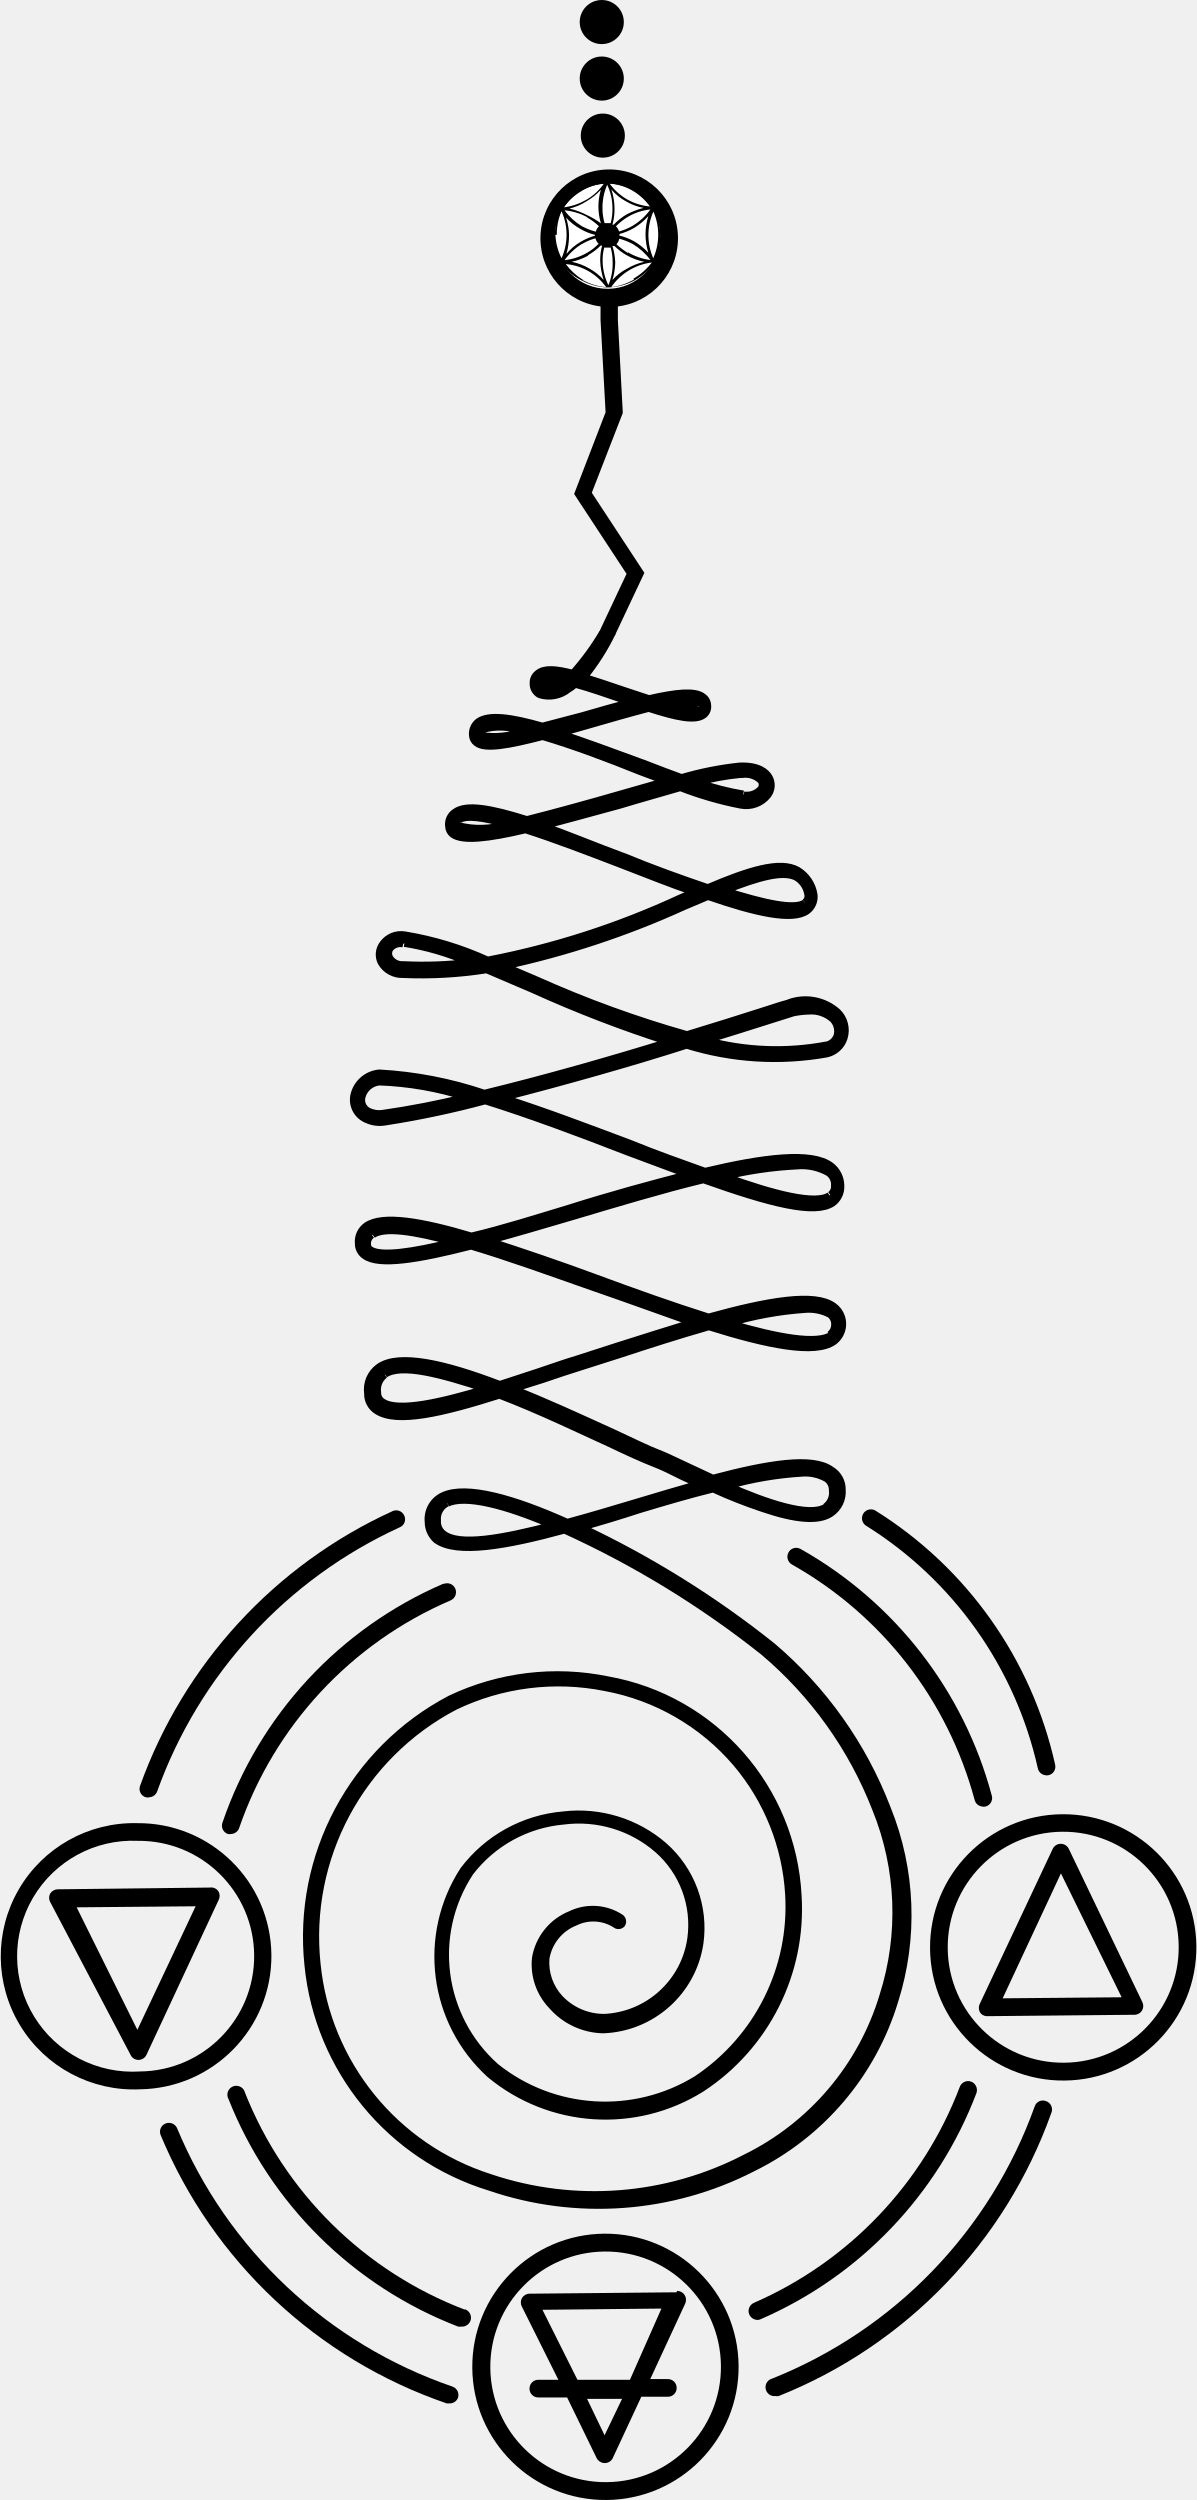
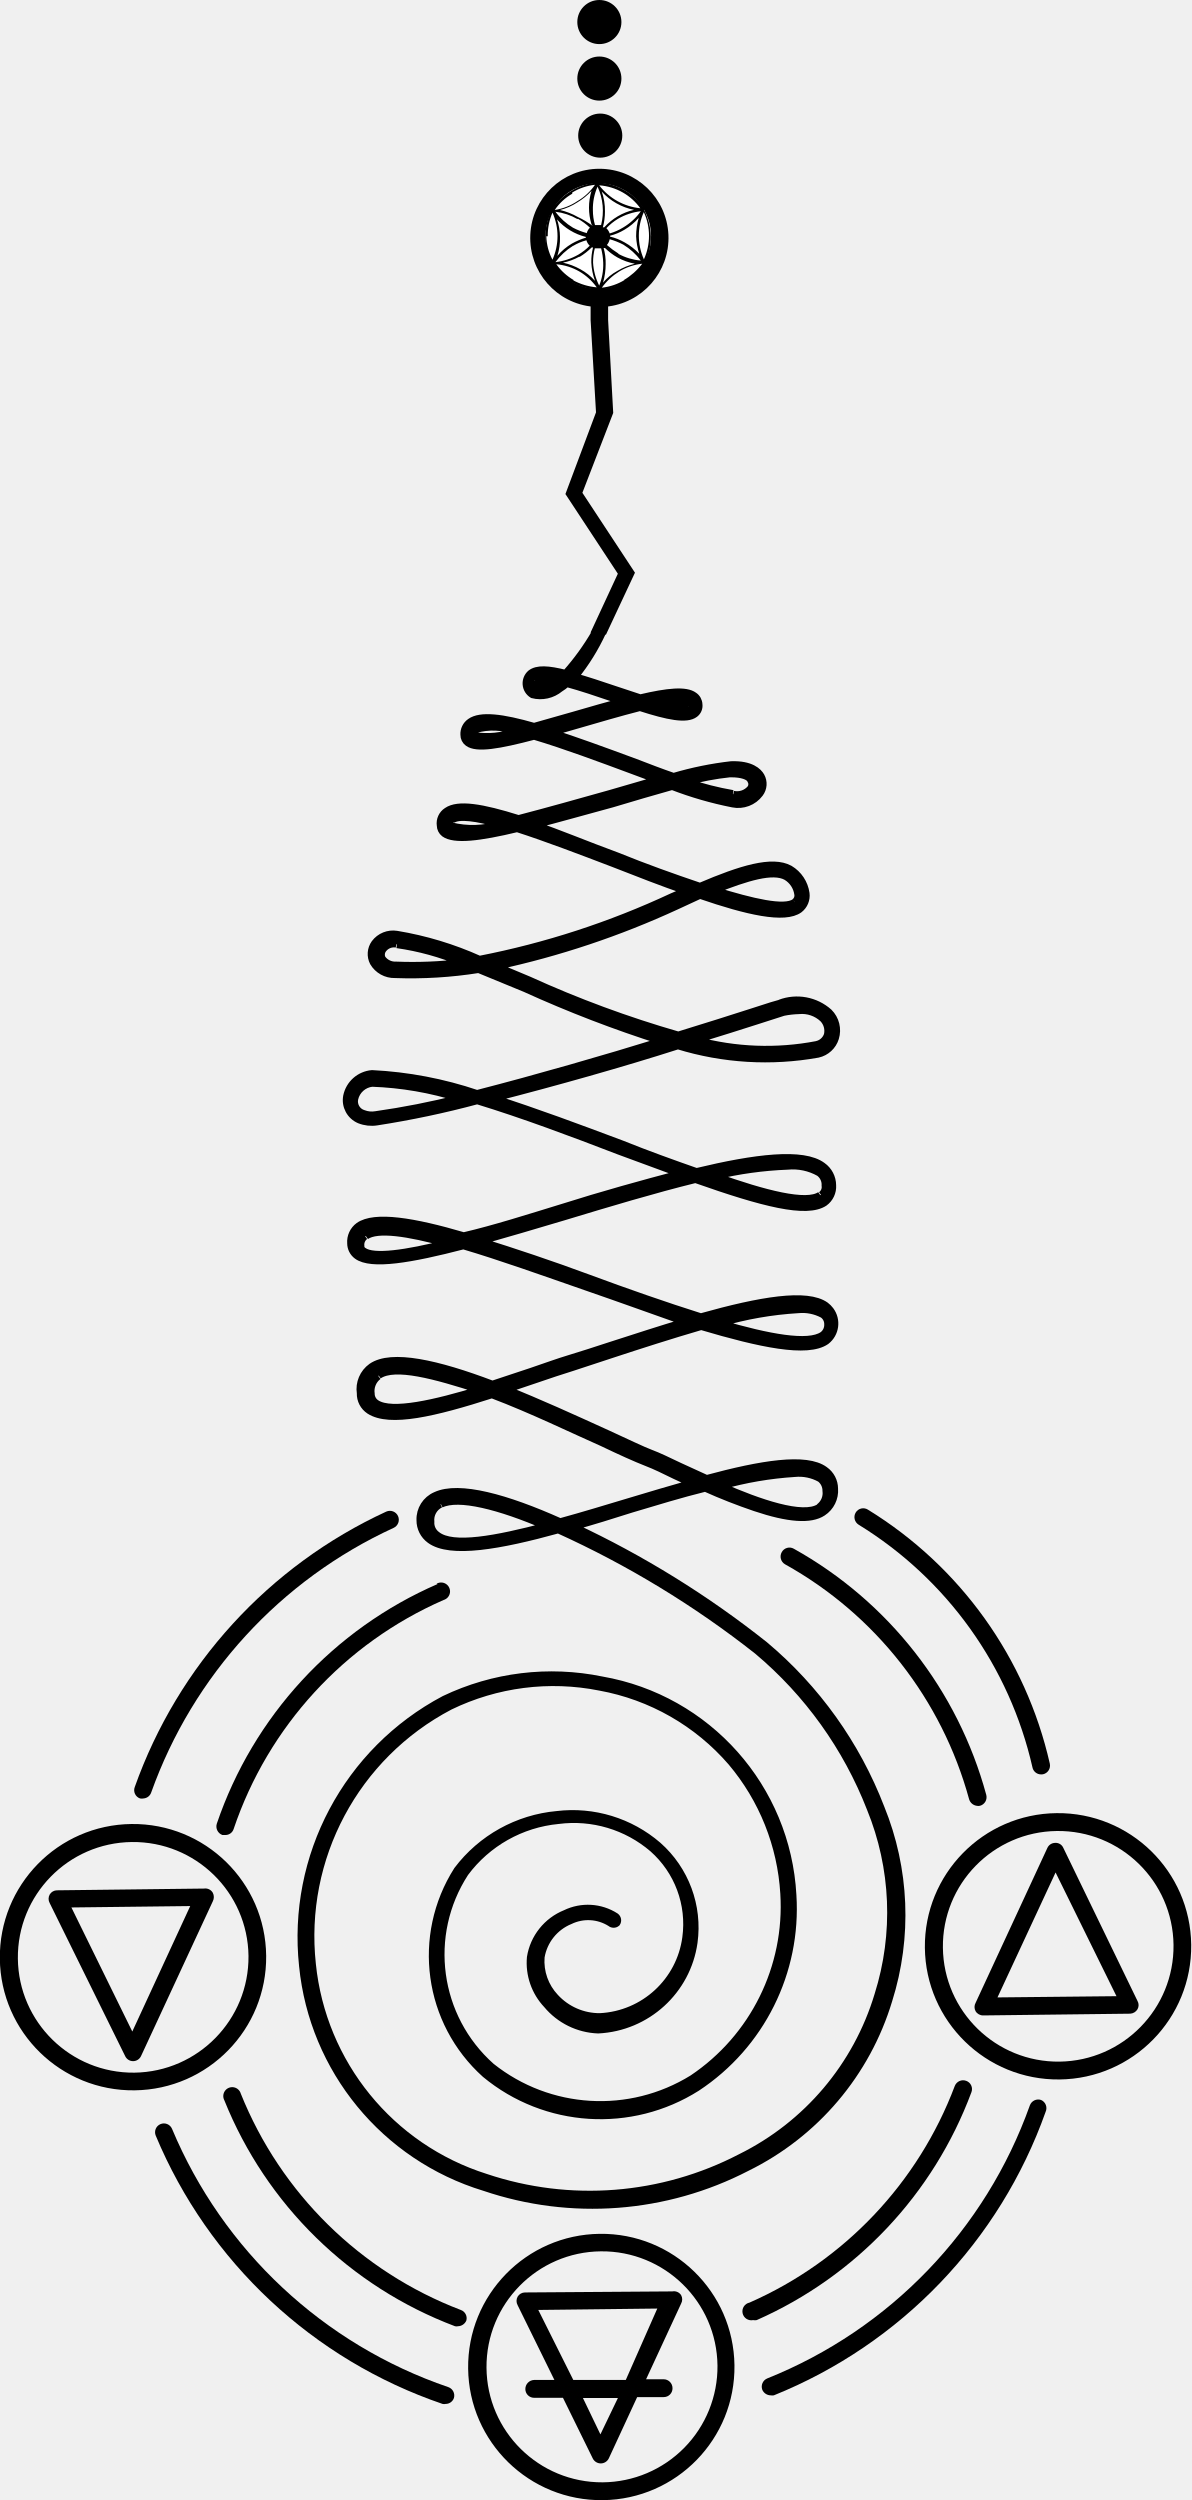
- <svg xmlns="http://www.w3.org/2000/svg" viewBox="0 0 68.37 142.87">
+ <svg xmlns="http://www.w3.org/2000/svg" viewBox="0 0 68.07 142.86">
  <defs>
    <style>.cls-1,.cls-2,.cls-3{stroke:#000;stroke-miterlimit:10;}.cls-1{stroke-width:0.34px;}.cls-2{fill:#fff;stroke-width:0.25px;}.cls-3{stroke-width:0.4px;}</style>
  </defs>
  <g id="Layer_2" data-name="Layer 2">
    <g id="Dream_Catcher" data-name="Dream Catcher">
-       <path d="M25.86,136.39A26.3,26.3,0,0,1,10.11,121.6a.51.51,0,0,0-.94.39,27.28,27.28,0,0,0,16.36,15.36l.17,0a.5.5,0,0,0,.48-.34A.51.51,0,0,0,25.86,136.39Z" />
-       <path d="M59.77,120.07a.49.49,0,0,0-.64.31,26.29,26.29,0,0,1-15,15.55.51.51,0,0,0,.19,1,.39.39,0,0,0,.18,0,27.27,27.27,0,0,0,15.57-16.15A.51.51,0,0,0,59.77,120.07Z" />
-       <path d="M8.33,102.71a.39.39,0,0,0,.21,0,.51.51,0,0,0,.44-.33A26.41,26.41,0,0,1,22.85,87.28a.49.49,0,0,0,.25-.67.5.5,0,0,0-.67-.25A27.44,27.44,0,0,0,8,102.07.5.5,0,0,0,8.33,102.71Z" />
-       <path d="M26.58,132A21.93,21.93,0,0,1,14,119.59a.51.51,0,1,0-.94.37,23,23,0,0,0,13.12,13,.57.57,0,0,0,.18,0,.51.51,0,0,0,.18-1Z" />
-       <path d="M55.8,119.62a.52.52,0,0,0-.3-.66.51.51,0,0,0-.65.3A22,22,0,0,1,43.09,131.6a.51.51,0,0,0-.27.67.53.53,0,0,0,.47.31.46.46,0,0,0,.2-.05A23,23,0,0,0,55.8,119.62Z" />
-       <path d="M55.7,102.87a.5.5,0,0,0,.43.37.41.41,0,0,0,.19,0,.5.5,0,0,0,.36-.62,23,23,0,0,0-10.93-14.1.5.5,0,0,0-.69.2.51.51,0,0,0,.2.69A22,22,0,0,1,55.7,102.87Z" />
-       <path d="M25.35,90.5a22.93,22.93,0,0,0-12.64,13.67.5.5,0,0,0,.32.64.47.47,0,0,0,.17,0,.51.51,0,0,0,.47-.35,21.92,21.92,0,0,1,12.08-13,.51.51,0,0,0-.4-.94Z" />
-       <path d="M15.51,111.72a7.61,7.61,0,0,0-7.68-7.53A7.61,7.61,0,1,0,8,119.4,7.62,7.62,0,0,0,15.51,111.72ZM8,118.38a6.6,6.6,0,1,1-.13-13.18A6.59,6.59,0,1,1,8,118.38Z" />
-       <path d="M12,107.87l-8.7.1a.52.52,0,0,0-.43.24.5.5,0,0,0,0,.49l4.59,8.73a.5.5,0,0,0,.46.29.51.51,0,0,0,.45-.29l4.12-8.84a.51.51,0,0,0,0-.49A.49.49,0,0,0,12,107.87ZM7.85,116,4.38,109l6.8-.06Z" />
-       <path d="M60.7,103.68a7.61,7.61,0,1,0,7.67,7.53A7.61,7.61,0,0,0,60.7,103.68Zm.13,14.2a6.6,6.6,0,1,1,6.53-6.66A6.6,6.6,0,0,1,60.83,117.88Z" />
-       <path d="M61.08,105.66a.51.51,0,0,0-.92,0L56,114.5a.51.51,0,0,0,0,.49.47.47,0,0,0,.43.23l8.4-.08a.5.5,0,0,0,.45-.73ZM57.3,114.2l3.33-7.14,3.47,7.08Z" />
-       <path d="M34.54,127.65a7.61,7.61,0,1,0,7.67,7.54A7.62,7.62,0,0,0,34.54,127.65Zm.13,14.2a6.59,6.59,0,1,1,6.53-6.65A6.59,6.59,0,0,1,34.67,141.85Z" />
-       <path d="M38.67,131l-8.4.08a.5.5,0,0,0-.45.73L31.91,136H30.76a.5.5,0,0,0-.5.51.5.5,0,0,0,.51.5h1.64l1.69,3.47a.53.53,0,0,0,.46.28.5.5,0,0,0,.46-.29l1.63-3.5,1.52,0a.5.5,0,0,0,.5-.51.5.5,0,0,0-.51-.5h-1l2-4.32a.51.51,0,0,0-.47-.72Zm-4.12,8.17-1-2.08,2,0ZM36,136l-3,0-2-4,6.8-.07Z" />
-       <path class="cls-1" d="M35,36.21l1.63-3.46-3-4.57,1.79-4.61-.28-5.28v-.93a3.76,3.76,0,1,0-.65,0v.93l.29,5.3L33,28.21l3,4.57-1.62,3.44" />
-       <path class="cls-2" d="M31.59,13.53a3.13,3.13,0,1,1,3.17,3.1,3.14,3.14,0,0,1-3.17-3.1h0" />
-       <circle cx="34.39" cy="1.26" r="1.26" />
-       <circle cx="34.39" cy="4.49" r="1.26" />
-       <circle cx="34.45" cy="7.75" r="1.26" />
-       <path class="cls-3" d="M34.43,36.17a14.55,14.55,0,0,1-1.69,2.31c-1-.26-1.63-.3-2,0a.66.66,0,0,0-.27.57.7.7,0,0,0,.37.65,1.77,1.77,0,0,0,1.64-.31,2.19,2.19,0,0,0,.39-.29c.81.22,1.76.55,2.55.82l.63.21c-.82.21-1.73.47-2.76.77L31,41.5c-1.81-.52-3.06-.68-3.66-.26A.87.87,0,0,0,27,42a.57.57,0,0,0,.24.46c.48.37,1.77.15,3.77-.37,1.73.51,3.81,1.29,5.56,2l1.48.55-2.73.78c-1.63.47-3.55,1-5.21,1.42-2.09-.66-3.45-.89-4.09-.44a.83.83,0,0,0-.38.83.6.6,0,0,0,.23.45c.56.41,2,.25,4.16-.26,1.66.53,3.64,1.29,5.49,2,1.43.55,2.84,1.12,4.14,1.56l-.79.34a47.43,47.43,0,0,1-11,3.55,18.74,18.74,0,0,0-4.73-1.44,1.28,1.28,0,0,0-1.26.51,1,1,0,0,0-.1,1.06,1.38,1.38,0,0,0,1.24.69,24,24,0,0,0,4.79-.27l2.62,1.12a70.77,70.77,0,0,0,7.79,3c-3.22,1-7.12,2.11-10.54,2.94a22.59,22.59,0,0,0-6-1.16h0a1.64,1.64,0,0,0-1.46,1.29A1.23,1.23,0,0,0,21,64a1.76,1.76,0,0,0,1,.12,53.53,53.53,0,0,0,5.73-1.21c2.59.81,5.45,1.88,8.07,2.9l3.52,1.31c-2.13.55-4.48,1.19-6.78,1.92-1.86.56-3.83,1.19-5.6,1.6-2.85-.85-5.08-1.23-6-.59a1.11,1.11,0,0,0-.46,1,.84.84,0,0,0,.36.71c.81.6,3.08.22,6.08-.55,2.15.64,4.6,1.53,7,2.37,2,.69,3.89,1.38,5.65,2-1.35.41-2.79.87-4.31,1.35l-2.29.74c-.68.2-1.37.45-2.18.72l-2.23.73c-3.13-1.2-5.76-1.8-6.9-1a1.58,1.58,0,0,0-.65,1.51,1.14,1.14,0,0,0,.53,1c1.15.74,3.72.14,7-.9,2.31.88,4.61,2,6.31,2.77,1,.48,1.93.9,2.5,1.12s1,.44,1.64.76l.94.43c-1.14.32-2.38.69-3.61,1.06s-2.61.78-3.9,1.13c-3.05-1.37-5.76-2.14-7.09-1.53a1.48,1.48,0,0,0-.86,1.49A1.38,1.38,0,0,0,24.93,88c1.16.85,4,.35,7.33-.56a54.83,54.83,0,0,1,11.36,6.95,22.32,22.32,0,0,1,6.43,9,15.69,15.69,0,0,1,.41,10.66,15.2,15.2,0,0,1-7.87,9.27A18.72,18.72,0,0,1,28,124.44a14.29,14.29,0,0,1-9.88-12.2A14.85,14.85,0,0,1,26,97.52a13.65,13.65,0,0,1,8.58-1.08,12.93,12.93,0,0,1,7.49,4.32,12.74,12.74,0,0,1,3,7.51,11.84,11.84,0,0,1-5.25,10.55,10,10,0,0,1-11.49-.71A8.57,8.57,0,0,1,26.87,107a7.55,7.55,0,0,1,5.33-2.93,6.87,6.87,0,0,1,5.39,1.63,5.73,5.73,0,0,1,1.89,5.08,5.24,5.24,0,0,1-4.92,4.51A3.47,3.47,0,0,1,32,114.21a3,3,0,0,1-.8-2.29,2.69,2.69,0,0,1,1.67-2.07,2.36,2.36,0,0,1,2.29.12.27.27,0,0,0,.37,0,.27.27,0,0,0-.06-.38,2.91,2.91,0,0,0-2.87-.18,3.27,3.27,0,0,0-2,2.5,3.42,3.42,0,0,0,.93,2.71A4,4,0,0,0,34.47,116h0A5.81,5.81,0,0,0,40,111.05a6.27,6.27,0,0,0-2.05-5.56,7.45,7.45,0,0,0-5.76-1.77,8,8,0,0,0-5.71,3.16A9.1,9.1,0,0,0,28,118.55a10.34,10.34,0,0,0,12.1.8,12.25,12.25,0,0,0,5.51-11A13.22,13.22,0,0,0,34.73,96a14.26,14.26,0,0,0-9,1.09,15.37,15.37,0,0,0-8.13,15.22A14.79,14.79,0,0,0,28,125a19.26,19.26,0,0,0,15-1.09,15.73,15.73,0,0,0,8.13-9.55,16.24,16.24,0,0,0-.42-11,22.92,22.92,0,0,0-6.58-9.29,55.14,55.14,0,0,0-10.91-6.79c1.07-.3,2.18-.63,3.3-1,1.4-.42,2.85-.85,4.23-1.19a27.92,27.92,0,0,0,2.84,1.12c1.9.65,3.18.74,3.87.29a1.49,1.49,0,0,0,.67-1.37A1.29,1.29,0,0,0,47.5,84c-1.07-.78-3.63-.35-6.76.48l-1.52-.71c-.67-.31-1.25-.6-1.66-.75s-1.46-.65-2.48-1.13c-2-.91-3.92-1.8-5.77-2.52L31,78.84c.79-.27,1.53-.52,2.15-.71l2.29-.73c1.52-.5,3.32-1.08,5.07-1.58,3.38,1.06,6.07,1.6,7.14.85a1.26,1.26,0,0,0,.25-1.77,1.33,1.33,0,0,0-.27-.26c-1.06-.77-3.71-.32-7.14.63-2-.63-4.28-1.44-6.41-2.23s-4.29-1.52-6.18-2.13c1.47-.4,3.08-.87,4.77-1.37,2.52-.75,5.17-1.55,7.53-2.12,3.88,1.38,6.35,2,7.37,1.34a1.15,1.15,0,0,0,.48-1,1.44,1.44,0,0,0-.57-1.14c-1.09-.82-3.82-.48-7.19.32-1.37-.49-2.82-1-4.26-1.59-2.4-.9-4.94-1.87-7.32-2.62,3.52-.9,7.41-2,10.53-3a16.94,16.94,0,0,0,8,.5,1.35,1.35,0,0,0,1-.92,1.46,1.46,0,0,0-.37-1.47,2.75,2.75,0,0,0-2.8-.53h0c-.07,0-2.48.81-5.81,1.82A63,63,0,0,1,30.66,56l-1.85-.79a50.59,50.59,0,0,0,10.3-3.41l1.35-.57c2.69.93,4.84,1.43,5.67.82a1,1,0,0,0,.39-.92h0a2,2,0,0,0-.94-1.4c-1-.56-2.79,0-5.13,1-1.53-.52-3.18-1.11-4.7-1.74-1.83-.67-3.38-1.34-4.73-1.79,1.29-.33,2.76-.74,4.42-1.19,1.15-.35,2.39-.69,3.44-1a20,20,0,0,0,3.45,1,1.58,1.58,0,0,0,1.56-.58.93.93,0,0,0,.07-1c-.15-.27-.57-.7-1.7-.65a18.66,18.66,0,0,0-3.31.66c-.69-.25-1.42-.53-2.17-.82-1.84-.68-3.46-1.27-4.8-1.71l1.52-.43c1.14-.33,2.42-.7,3.57-1,1.61.52,2.67.74,3.14.38a.59.59,0,0,0,.23-.55.63.63,0,0,0-.28-.5c-.46-.34-1.5-.24-3.07.12l-1.42-.47c-.88-.3-1.65-.56-2.3-.75A13,13,0,0,0,35,36.15m4.87,4.24c-.2.16-.89,0-1.71-.19a6.33,6.33,0,0,1,1.15-.13,1,1,0,0,1,.58.12.1.1,0,0,1,.06.09v.1m2.53,5a16.78,16.78,0,0,1-2.62-.67,14.25,14.25,0,0,1,2.43-.45h.12a1.27,1.27,0,0,1,1.09.36.45.45,0,0,1,0,.45,1.07,1.07,0,0,1-1,.36m3.5,6.16c-.59.43-2.41,0-4.6-.69,1.88-.74,3.34-1.18,4.12-.76a1.39,1.39,0,0,1,.65,1,.45.45,0,0,1-.17.43m1.23,8.15a15.42,15.42,0,0,1-6.89-.27c2.8-.86,4.78-1.51,5-1.57a5.16,5.16,0,0,1,.88-.1,1.83,1.83,0,0,1,1.38.47,1,1,0,0,1,.24.93.83.83,0,0,1-.62.55m.19,8.59c-.78.54-3.15-.06-6-1.09a22.12,22.12,0,0,1,4.13-.6,3.09,3.09,0,0,1,1.81.39.82.82,0,0,1,.34.73.6.6,0,0,1-.24.54m.08,8c-.83.56-3.08.15-5.87-.67A20,20,0,0,1,46,74.83a2.59,2.59,0,0,1,1.42.28.69.69,0,0,1,.28.56.72.72,0,0,1-.29.61m-.22,9.85c-.94.6-3.45-.27-5.6-1.22a19.87,19.87,0,0,1,4.19-.72,2.47,2.47,0,0,1,1.46.31.79.79,0,0,1,.33.68,1,1,0,0,1-.39.93m-21.61-.2c1-.49,3.33.1,6,1.26-2.85.74-5.33,1.2-6.23.49A.87.87,0,0,1,25,86.9a1,1,0,0,1,.55-1M22,78.54c.94-.63,3.23,0,5.75.83-2.48.75-5,1.34-5.88.75a.61.61,0,0,1-.29-.55,1.06,1.06,0,0,1,.41-1m-.69-8c.65-.47,2.39-.2,4.59.41-2.29.57-4.17.85-4.74.43a.36.36,0,0,1-.15-.3.62.62,0,0,1,.25-.54m.4-8.74a18.47,18.47,0,0,1,5,.87,48.78,48.78,0,0,1-4.79.93,1.36,1.36,0,0,1-.69-.08.72.72,0,0,1-.49-.84,1.14,1.14,0,0,1,1-.88h0m1.43-7.92A15.27,15.27,0,0,1,26.82,55a22.48,22.48,0,0,1-3.76.13.84.84,0,0,1-.78-.38.53.53,0,0,1,0-.53.76.76,0,0,1,.76-.28m3.21-7.09c.38-.27,1.39-.13,2.71.25a5,5,0,0,1-2.78.08.11.11,0,0,1-.06-.1.3.3,0,0,1,.13-.3m1.33-5.09a3.56,3.56,0,0,1,2.3.11,4.74,4.74,0,0,1-2.39.23h0a.33.33,0,0,1,.14-.3m3.41-2.8a1.68,1.68,0,0,1,1.15,0h0a1.31,1.31,0,0,1-1.14.28A.17.17,0,0,1,31,39v-.13" />
-       <path d="M37.38,11.84h0a3.25,3.25,0,0,0-1.16-1.08,3.34,3.34,0,0,0-1.52-.43h0a3.47,3.47,0,0,0-1.5.47,3.36,3.36,0,0,0-1.14,1.11h0a3.59,3.59,0,0,0-.35,1.55A3.52,3.52,0,0,0,32,15h0A3.6,3.6,0,0,0,33.19,16a3.41,3.41,0,0,0,1.52.43h0a3.47,3.47,0,0,0,1.55-.4A3.56,3.56,0,0,0,37.4,15h0a3.49,3.49,0,0,0,.34-1.53,3.61,3.61,0,0,0-.38-1.54Zm-1.24-.95a3.22,3.22,0,0,1,1,.91,3.19,3.19,0,0,1-1.31-.41,3.22,3.22,0,0,1-1-.91A3.19,3.19,0,0,1,36.14,10.89Zm-.73,2.48a3.46,3.46,0,0,0,.82-.34,3.58,3.58,0,0,0,.82-.68,3.49,3.49,0,0,0,0,2.09,3.55,3.55,0,0,0-.83-.66,3.48,3.48,0,0,0-.83-.32Zm.75-.47a3.39,3.39,0,0,1-.78.33.71.71,0,0,0-.18-.3,3.48,3.48,0,0,1,.67-.53,3.17,3.17,0,0,1,1.3-.43A3.45,3.45,0,0,1,36.16,12.9Zm-1.22-2.07a2.89,2.89,0,0,0,.84.68,3,3,0,0,0,1,.37,4.43,4.43,0,0,0-1,.39,3.55,3.55,0,0,0-.71.57H35a3.35,3.35,0,0,0,.12-.89A3.55,3.55,0,0,0,34.94,10.83Zm.1,3.23h.08a3,3,0,0,0,.7.53,3.26,3.26,0,0,0,1,.37,3.55,3.55,0,0,0-1,.4A2.94,2.94,0,0,0,35,16,3.75,3.75,0,0,0,35.16,15,3.57,3.57,0,0,0,35,14.06Zm-.34-3.5A3.12,3.12,0,0,1,35,11.9a3,3,0,0,1-.1.85h-.35a3,3,0,0,1-.12-.84A3.26,3.26,0,0,1,34.7,10.56ZM34,13.47a3.32,3.32,0,0,0-.8.34,3,3,0,0,0-.83.7,3.89,3.89,0,0,0,.15-1.07,3.29,3.29,0,0,0-.17-1,3.27,3.27,0,0,0,.83.65,3.07,3.07,0,0,0,.82.33Zm-.73.47a3,3,0,0,1,.76-.32.61.61,0,0,0,.18.31,2.93,2.93,0,0,1-.65.51,3.33,3.33,0,0,1-1.3.43,3.35,3.35,0,0,1,1-.93Zm.36.63a3.35,3.35,0,0,0,.7-.54h.08a3.12,3.12,0,0,0-.11.86A3.79,3.79,0,0,0,34.5,16a3.1,3.1,0,0,0-.83-.66,3.28,3.28,0,0,0-1-.38,3.4,3.4,0,0,0,.92-.34Zm.76-1.77h0a4.56,4.56,0,0,0-.85-.51,4.2,4.2,0,0,0-1-.37,3.18,3.18,0,0,0,1-.43,3.35,3.35,0,0,0,.8-.65,3.31,3.31,0,0,0,0,1.92Zm-1.17-1.88a3.19,3.19,0,0,1,1.3-.44,3.1,3.1,0,0,1-1,.93,3.47,3.47,0,0,1-1.29.44,3,3,0,0,1,1-.93Zm.32,1.5a3.42,3.42,0,0,1,.69.51.65.65,0,0,0-.18.31,3.61,3.61,0,0,1-.79-.31,3.41,3.41,0,0,1-1-.91A3.29,3.29,0,0,1,33.57,12.42Zm-1.72,1a3.26,3.26,0,0,1,.27-1.35,3.28,3.28,0,0,1,0,2.69,3.33,3.33,0,0,1-.35-1.34ZM33.33,16a3.45,3.45,0,0,1-1-.91,3.19,3.19,0,0,1,1.31.41,3.22,3.22,0,0,1,1,.91A3.37,3.37,0,0,1,33.29,16Zm1.45.32a3.17,3.17,0,0,1-.34-1.35,2.83,2.83,0,0,1,.09-.82h.37a3.1,3.1,0,0,1,.11.81,3.16,3.16,0,0,1-.25,1.36Zm1.46-.35a3.39,3.39,0,0,1-1.31.44A3.3,3.3,0,0,1,37.25,15a3.49,3.49,0,0,1-1.06.93Zm-.35-1.51a4.09,4.09,0,0,1-.66-.5.65.65,0,0,0,.16-.32,3.73,3.73,0,0,1,.78.31,3.45,3.45,0,0,1,1,.91A3.33,3.33,0,0,1,35.89,14.42Zm1.45.32a3.32,3.32,0,0,1,0-2.69A3.32,3.32,0,0,1,37.34,14.74Z" />
-       <path d="M59.31,101.06a.51.51,0,0,0,.42.39.41.41,0,0,0,.19,0,.5.5,0,0,0,.38-.6A23,23,0,0,0,50,86.31a.51.51,0,0,0-.54.86A22,22,0,0,1,59.31,101.06Z" />
+       <path d="M25.62,136.41A26.34,26.34,0,0,1,9.83,121.65a.5.5,0,0,0-.93.39,27.31,27.31,0,0,0,16.39,15.33.35.35,0,0,0,.17,0,.5.5,0,0,0,.48-.34A.51.51,0,0,0,25.62,136.41Z" />
+       <path d="M59.49,120a.51.51,0,0,0-.64.31,26.33,26.33,0,0,1-15,15.6.51.51,0,0,0-.29.65.53.53,0,0,0,.48.32.57.57,0,0,0,.18,0,27.32,27.32,0,0,0,15.53-16.2A.51.51,0,0,0,59.49,120Z" />
+       <path d="M8,102.77a.51.51,0,0,0,.21,0,.5.5,0,0,0,.43-.34A26.43,26.43,0,0,1,22.49,87.31a.51.51,0,0,0-.42-.93A27.46,27.46,0,0,0,7.7,102.12.5.5,0,0,0,8,102.77Z" />
+       <path d="M26.33,132a22,22,0,0,1-12.57-12.36.51.51,0,1,0-.94.38A22.94,22.94,0,0,0,26,132.93a.39.39,0,0,0,.18,0,.53.53,0,0,0,.47-.33A.5.5,0,0,0,26.33,132Z" />
+       <path d="M55.51,119.56a.5.5,0,0,0-.29-.65.51.51,0,0,0-.66.29,22,22,0,0,1-11.73,12.38.51.51,0,0,0,.21,1,.48.48,0,0,0,.2,0A23,23,0,0,0,55.51,119.56Z" />
+       <path d="M55.38,102.82a.53.53,0,0,0,.43.37.41.41,0,0,0,.19,0,.51.51,0,0,0,.36-.62,23,23,0,0,0-11-14.07.5.5,0,0,0-.69.2.51.51,0,0,0,.19.69A22,22,0,0,1,55.38,102.82Z" />
+       <path d="M25,90.52a23,23,0,0,0-12.61,13.69.52.52,0,0,0,.32.65l.17,0a.49.49,0,0,0,.47-.34,21.94,21.94,0,0,1,12-13.09.51.51,0,1,0-.4-.93Z" />
+       <path d="M15.21,111.76a7.61,7.61,0,1,0-7.51,7.69A7.61,7.61,0,0,0,15.21,111.76Zm-7.53,6.68a6.59,6.59,0,1,1,6.52-6.67A6.61,6.61,0,0,1,7.68,118.44Z" />
+       <path d="M11.66,107.92l-8.4.1a.49.49,0,0,0-.42.24.5.5,0,0,0,0,.49l4.31,8.74a.5.5,0,0,0,.91,0l4.1-8.84a.53.53,0,0,0,0-.49A.49.49,0,0,0,11.66,107.92Zm-4.1,8.17L4.08,109l6.79-.08Z" />
+       <path d="M60.38,103.61a7.61,7.61,0,1,0,7.69,7.52A7.61,7.61,0,0,0,60.38,103.61Zm.17,14.2a6.59,6.59,0,1,1,6.51-6.67A6.6,6.6,0,0,1,60.55,117.81Z" />
+       <path d="M60.76,105.59a.47.47,0,0,0-.46-.28.49.49,0,0,0-.45.29l-4.1,8.85a.49.49,0,0,0,0,.48.5.5,0,0,0,.43.24l8.4-.1a.52.52,0,0,0,.42-.25.48.48,0,0,0,0-.48ZM57,114.14,60.32,107l3.48,7.07Z" />
+       <path d="M34.27,127.65a7.61,7.61,0,1,0,7.7,7.51A7.61,7.61,0,0,0,34.27,127.65Zm.17,14.2A6.6,6.6,0,1,1,41,135.18,6.61,6.61,0,0,1,34.44,141.85Z" />
+       <path d="M38.42,130.94,30,131a.49.49,0,0,0-.42.24.5.5,0,0,0,0,.49l2.1,4.27H30.52a.52.52,0,0,0-.5.52.5.5,0,0,0,.51.5l1.64,0,1.7,3.46a.51.51,0,0,0,.92,0l1.62-3.5,1.52,0a.5.5,0,0,0,.5-.51.51.51,0,0,0-.51-.51l-1,0,2-4.32a.5.5,0,0,0,0-.49A.49.49,0,0,0,38.42,130.94Zm-4.11,8.17-1-2.08,2,0ZM35.76,136l-3,0-2-4,6.8-.08Z" />
+       <path class="cls-1" d="M34.47,36.2l1.62-3.46-3-4.56,1.78-4.61-.29-5.28v-.93a3.78,3.78,0,1,0-.66,0v.93l.31,5.3L32.5,28.21l3,4.56L33.9,36.22" />
+       <path class="cls-2" d="M31.05,13.53a3.14,3.14,0,1,1,3.19,3.1,3.14,3.14,0,0,1-3.19-3.1h0" />
+       <circle cx="34.25" cy="1.26" r="1.26" />
+       <circle cx="34.25" cy="4.49" r="1.26" />
+       <circle cx="34.3" cy="7.75" r="1.26" />
+       <path class="cls-3" d="M34,36.16a14.13,14.13,0,0,1-1.68,2.32c-1-.25-1.63-.29-2,0a.76.76,0,0,0,.11,1.22A1.77,1.77,0,0,0,32,39.35a2.63,2.63,0,0,0,.39-.29c.81.22,1.76.54,2.55.81l.63.21c-.82.22-1.73.48-2.76.78l-2.29.65c-1.81-.52-3.06-.68-3.65-.26a.84.84,0,0,0-.36.74.56.56,0,0,0,.23.46c.49.37,1.77.15,3.78-.38,1.72.51,3.81,1.29,5.56,1.94l1.48.55-2.72.79c-1.64.46-3.55,1-5.21,1.43-2.1-.66-3.45-.88-4.09-.44a.84.84,0,0,0-.38.83.59.59,0,0,0,.23.46c.56.41,2,.24,4.16-.28,1.65.53,3.64,1.29,5.5,2,1.43.55,2.83,1.12,4.14,1.55l-.79.34a47.35,47.35,0,0,1-11,3.58,19.13,19.13,0,0,0-4.73-1.43,1.31,1.31,0,0,0-1.26.51A1.05,1.05,0,0,0,21.33,55a1.4,1.4,0,0,0,1.24.69,24.67,24.67,0,0,0,4.78-.29L30,56.49a70,70,0,0,0,7.8,3c-3.23,1-7.12,2.12-10.54,3a22.17,22.17,0,0,0-6-1.14h0a1.62,1.62,0,0,0-1.45,1.29A1.23,1.23,0,0,0,20.54,64a1.89,1.89,0,0,0,1,.11,53.53,53.53,0,0,0,5.73-1.21c2.59.79,5.45,1.86,8.07,2.87l3.53,1.3c-2.13.56-4.48,1.21-6.78,1.94-1.86.57-3.83,1.2-5.59,1.61-2.86-.84-5.09-1.21-6-.57a1.13,1.13,0,0,0-.46,1,.89.89,0,0,0,.36.71c.81.6,3.08.21,6.08-.57,2.16.64,4.61,1.52,7,2.35,2,.69,3.9,1.38,5.66,2-1.35.4-2.79.87-4.31,1.36-.83.27-1.62.53-2.29.73s-1.37.46-2.17.73l-2.23.74c-3.14-1.19-5.77-1.79-6.91-1a1.57,1.57,0,0,0-.64,1.51,1.15,1.15,0,0,0,.52,1c1.16.75,3.73.14,7-.91,2.3.87,4.61,2,6.31,2.75,1,.48,1.93.9,2.5,1.12s1,.44,1.64.75l.95.44c-1.14.32-2.38.69-3.61,1.06s-2.61.79-3.89,1.14c-3.06-1.37-5.77-2.13-7.11-1.51A1.48,1.48,0,0,0,24,86.87,1.38,1.38,0,0,0,24.57,88c1.16.85,4,.34,7.33-.58a55.1,55.1,0,0,1,11.38,6.92,22.33,22.33,0,0,1,6.45,9A15.69,15.69,0,0,1,50.17,114a15.24,15.24,0,0,1-7.85,9.28,18.69,18.69,0,0,1-14.56,1.14,14.29,14.29,0,0,1-9.91-12.18,14.83,14.83,0,0,1,7.86-14.73,13.55,13.55,0,0,1,8.57-1.1,13,13,0,0,1,7.51,4.29,12.82,12.82,0,0,1,3,7.51,11.83,11.83,0,0,1-5.22,10.56,10,10,0,0,1-11.49-.68,8.56,8.56,0,0,1-1.5-11.06,7.52,7.52,0,0,1,5.32-3,6.92,6.92,0,0,1,5.4,1.61,5.74,5.74,0,0,1,1.89,5.08,5.21,5.21,0,0,1-4.9,4.52,3.43,3.43,0,0,1-2.56-1.11,3,3,0,0,1-.81-2.29,2.72,2.72,0,0,1,1.66-2.08,2.38,2.38,0,0,1,2.3.13.28.28,0,0,0,.37,0,.28.28,0,0,0-.07-.38,2.94,2.94,0,0,0-2.87-.17,3.26,3.26,0,0,0-2,2.51,3.49,3.49,0,0,0,.94,2.71A4,4,0,0,0,34.18,116h0A5.82,5.82,0,0,0,39.66,111a6.26,6.26,0,0,0-2.06-5.55,7.47,7.47,0,0,0-5.77-1.76,8.05,8.05,0,0,0-5.7,3.17,9.11,9.11,0,0,0,1.6,11.67,10.32,10.32,0,0,0,12.1.77,12.25,12.25,0,0,0,5.48-11A13.21,13.21,0,0,0,34.39,96a14.22,14.22,0,0,0-9,1.1,15.39,15.39,0,0,0-8.1,15.24A14.76,14.76,0,0,0,27.68,125a19.21,19.21,0,0,0,15-1.13,15.71,15.71,0,0,0,8.11-9.57,16.22,16.22,0,0,0-.45-11A22.86,22.86,0,0,0,43.7,94a55.08,55.08,0,0,0-10.92-6.76c1.07-.3,2.18-.64,3.3-1,1.4-.42,2.85-.86,4.22-1.2.93.42,1.88.79,2.85,1.12,1.9.64,3.18.73,3.87.27a1.49,1.49,0,0,0,.67-1.36A1.31,1.31,0,0,0,47.13,84c-1.06-.78-3.63-.35-6.75.49l-1.53-.7c-.67-.32-1.25-.6-1.66-.75s-1.46-.65-2.48-1.12c-2-.91-3.93-1.79-5.77-2.52l1.63-.55c.79-.27,1.53-.52,2.15-.71L35,77.39c1.52-.5,3.32-1.08,5.07-1.59,3.37,1,6.07,1.58,7.14.84a1.27,1.27,0,0,0,.24-1.77,1.38,1.38,0,0,0-.27-.27c-1.06-.76-3.71-.31-7.13.65-2-.63-4.29-1.43-6.42-2.22s-4.29-1.51-6.18-2.1c1.46-.41,3.08-.89,4.76-1.39,2.51-.76,5.17-1.56,7.53-2.14,3.88,1.37,6.35,2,7.37,1.33a1.14,1.14,0,0,0,.47-1A1.37,1.37,0,0,0,47,66.62c-1.1-.82-3.83-.48-7.2.33-1.37-.48-2.82-1-4.26-1.58-2.4-.9-4.94-1.85-7.33-2.61,3.52-.9,7.41-2,10.53-3a17,17,0,0,0,8,.48,1.35,1.35,0,0,0,1-.92,1.47,1.47,0,0,0-.37-1.48,2.75,2.75,0,0,0-2.8-.52h0c-.07,0-2.48.81-5.81,1.83A62,62,0,0,1,30.23,56l-1.86-.78a49.58,49.58,0,0,0,10.29-3.44L40,51.16c2.7.93,4.85,1.42,5.68.81a1,1,0,0,0,.38-.92h0a1.94,1.94,0,0,0-.93-1.4c-1-.55-2.79,0-5.13,1-1.54-.52-3.19-1.11-4.71-1.73-1.83-.67-3.38-1.33-4.73-1.78,1.28-.33,2.76-.75,4.42-1.2,1.14-.35,2.38-.7,3.43-1a20.75,20.75,0,0,0,3.46,1,1.55,1.55,0,0,0,1.55-.59.91.91,0,0,0,.07-1c-.15-.26-.57-.69-1.71-.65a19.39,19.39,0,0,0-3.29.67c-.7-.24-1.43-.52-2.18-.81-1.84-.68-3.46-1.27-4.8-1.7L33,41.43c1.14-.33,2.43-.71,3.57-1,1.61.52,2.67.73,3.14.37a.59.59,0,0,0,.23-.55.63.63,0,0,0-.28-.5c-.46-.34-1.5-.24-3.07.13l-1.42-.47c-.88-.3-1.65-.55-2.31-.74a12.19,12.19,0,0,0,1.58-2.55m4.88,4.23c-.2.16-.89,0-1.71-.19a8.8,8.8,0,0,1,1.15-.13,1,1,0,0,1,.59.12.12.12,0,0,1,0,.09v.11m2.53,5a16.78,16.78,0,0,1-2.62-.67,15.32,15.32,0,0,1,2.43-.46h.12c.54,0,1,.13,1.09.37a.43.43,0,0,1,0,.45,1,1,0,0,1-1,.35m3.52,6.16c-.59.43-2.41,0-4.6-.68,1.87-.74,3.34-1.19,4.11-.77a1.38,1.38,0,0,1,.66,1,.46.46,0,0,1-.17.44m1.25,8.15a15.32,15.32,0,0,1-6.9-.26c2.81-.86,4.79-1.52,5-1.58a5.16,5.16,0,0,1,.88-.1,1.75,1.75,0,0,1,1.38.47,1,1,0,0,1,.25.92.83.83,0,0,1-.62.55m.21,8.6c-.78.54-3.15-.06-6-1.08A21.24,21.24,0,0,1,45,66.64a3.08,3.08,0,0,1,1.81.38.84.84,0,0,1,.34.73.56.56,0,0,1-.23.54m.09,8c-.82.56-3.07.15-5.86-.67a19.86,19.86,0,0,1,4.46-.78,2.48,2.48,0,0,1,1.41.28.66.66,0,0,1,.28.56.72.72,0,0,1-.29.61m-.19,9.84c-.93.61-3.45-.26-5.61-1.21a20,20,0,0,1,4.2-.72,2.49,2.49,0,0,1,1.46.3.87.87,0,0,1,.33.69,1,1,0,0,1-.39.93m-21.61-.16c1-.49,3.33.1,6,1.25-2.85.75-5.33,1.22-6.23.5a.85.85,0,0,1-.35-.75,1,1,0,0,1,.55-1m-3.53-7.36c.93-.63,3.22,0,5.75.82-2.49.76-5,1.35-5.88.77a.65.65,0,0,1-.3-.55,1.07,1.07,0,0,1,.41-1m-.71-8c.65-.46,2.4-.2,4.6.41-2.29.58-4.17.85-4.74.43a.31.31,0,0,1-.15-.29.61.61,0,0,1,.24-.55m.38-8.74a18.79,18.79,0,0,1,5,.86,45.87,45.87,0,0,1-4.78.94,1.33,1.33,0,0,1-.69-.07.72.72,0,0,1-.5-.84,1.15,1.15,0,0,1,1-.89h0m1.41-7.92A15.12,15.12,0,0,1,26.38,55a23.48,23.48,0,0,1-3.75.15.91.91,0,0,1-.79-.38.51.51,0,0,1,.06-.53.77.77,0,0,1,.75-.29m3.2-7.1c.37-.27,1.39-.13,2.71.25a5.09,5.09,0,0,1-2.79.09.2.2,0,0,1-.06-.11.34.34,0,0,1,.14-.3m1.32-5.09a3.59,3.59,0,0,1,2.29.1,4.6,4.6,0,0,1-2.38.24h0a.34.34,0,0,1,.13-.3m3.41-2.81a1.74,1.74,0,0,1,1.15,0h0a1.31,1.31,0,0,1-1.14.28.17.17,0,0,1-.1-.18v-.12" />
+       <path d="M36.83,11.93h0a3.39,3.39,0,0,0-2.68-1.5h0a3.32,3.32,0,0,0-1.5.48A3.43,3.43,0,0,0,31.51,12h0a3.62,3.62,0,0,0-.35,1.55,3.45,3.45,0,0,0,.33,1.49h0a3.52,3.52,0,0,0,1.16,1.08,3.41,3.41,0,0,0,1.52.43h0a3.38,3.38,0,0,0,1.55-.41,3.49,3.49,0,0,0,1.13-1.1h0a3.42,3.42,0,0,0,.34-1.53A3.48,3.48,0,0,0,36.81,12ZM35.59,11a3.18,3.18,0,0,1,1,.9,3.37,3.37,0,0,1-2.35-1.31A3.19,3.19,0,0,1,35.59,11Zm-.73,2.47a3,3,0,0,0,.82-.34,3.34,3.34,0,0,0,.82-.68,3.75,3.75,0,0,0-.15,1.05,3.66,3.66,0,0,0,.18,1,3.51,3.51,0,0,0-.84-.65,3.13,3.13,0,0,0-.83-.33Zm.75-.47a3.12,3.12,0,0,1-.77.34.77.77,0,0,0-.19-.3,3.18,3.18,0,0,1,.67-.54,3.33,3.33,0,0,1,1.3-.43A3.32,3.32,0,0,1,35.61,13Zm-1.23-2.06a3.31,3.31,0,0,0,.85.68,3.26,3.26,0,0,0,1,.37,3.29,3.29,0,0,0-1.7,1h-.08a3.37,3.37,0,0,0,.12-.9A3.24,3.24,0,0,0,34.38,10.93Zm.11,3.23h.08a3.41,3.41,0,0,0,.71.54,3.24,3.24,0,0,0,1,.36,3.57,3.57,0,0,0-1,.41,2.81,2.81,0,0,0-.82.67,3.77,3.77,0,0,0,.15-1.06A3.08,3.08,0,0,0,34.49,14.16Zm-.34-3.5a3.32,3.32,0,0,1,.2,2.19H34a3,3,0,0,1-.12-.85A3.09,3.09,0,0,1,34.15,10.66Zm-.67,2.91a4,4,0,0,0-.8.34,3.25,3.25,0,0,0-.83.7A3.26,3.26,0,0,0,32,13.54a3.11,3.11,0,0,0-.17-1,3.25,3.25,0,0,0,1.65,1Zm-.73.47a3,3,0,0,1,.76-.32.67.67,0,0,0,.19.31,3.18,3.18,0,0,1-.65.51,3.38,3.38,0,0,1-1.31.43,3.61,3.61,0,0,1,1-.93Zm.37.63a3.57,3.57,0,0,0,.69-.54h.08a3.11,3.11,0,0,0-.1.86A3.51,3.51,0,0,0,34,16.05a3.1,3.1,0,0,0-.83-.66,3.62,3.62,0,0,0-1-.38,3.34,3.34,0,0,0,.93-.34Zm.75-1.77h0a4.56,4.56,0,0,0-.85-.51A3.78,3.78,0,0,0,32,12a3.21,3.21,0,0,0,1-.44,3.61,3.61,0,0,0,.8-.65,3.27,3.27,0,0,0,0,1.91ZM32.7,11a3.14,3.14,0,0,1,1.3-.44,3.1,3.1,0,0,1-1,.93A3.2,3.2,0,0,1,31.7,12a3,3,0,0,1,1-.93Zm.32,1.5a3.42,3.42,0,0,1,.69.51.65.65,0,0,0-.18.31,3.81,3.81,0,0,1-.79-.31,3.41,3.41,0,0,1-1-.91A3.29,3.29,0,0,1,33,12.52Zm-1.72,1a3.32,3.32,0,0,1,.27-1.35,3.28,3.28,0,0,1,0,2.69,3,3,0,0,1-.35-1.34Zm1.49,2.51a3.21,3.21,0,0,1-1-.91,3.19,3.19,0,0,1,1.31.41,3.22,3.22,0,0,1,1,.91,3.46,3.46,0,0,1-1.36-.41Zm1.45.31A3.34,3.34,0,0,1,33.89,15a3.15,3.15,0,0,1,.1-.81h.36a3.78,3.78,0,0,1,.12.82,3.19,3.19,0,0,1-.25,1.36ZM35.69,16a3.14,3.14,0,0,1-1.3.44,3.45,3.45,0,0,1,1-.93,3.18,3.18,0,0,1,1.31-.44,3.66,3.66,0,0,1-1.06.94Zm-.35-1.51a5.12,5.12,0,0,1-.66-.49.73.73,0,0,0,.16-.33,4.09,4.09,0,0,1,.78.31,3.63,3.63,0,0,1,1,.91A3.27,3.27,0,0,1,35.34,14.51Zm1.45.32a3.32,3.32,0,0,1,0-2.69A3.24,3.24,0,0,1,36.79,14.83Z" />
+       <path d="M59,101a.5.5,0,0,0,.41.39.61.61,0,0,0,.19,0,.51.51,0,0,0,.39-.61A23,23,0,0,0,49.6,86.27a.5.5,0,0,0-.7.16.51.51,0,0,0,.17.7A22,22,0,0,1,59,101Z" />
    </g>
  </g>
</svg>
